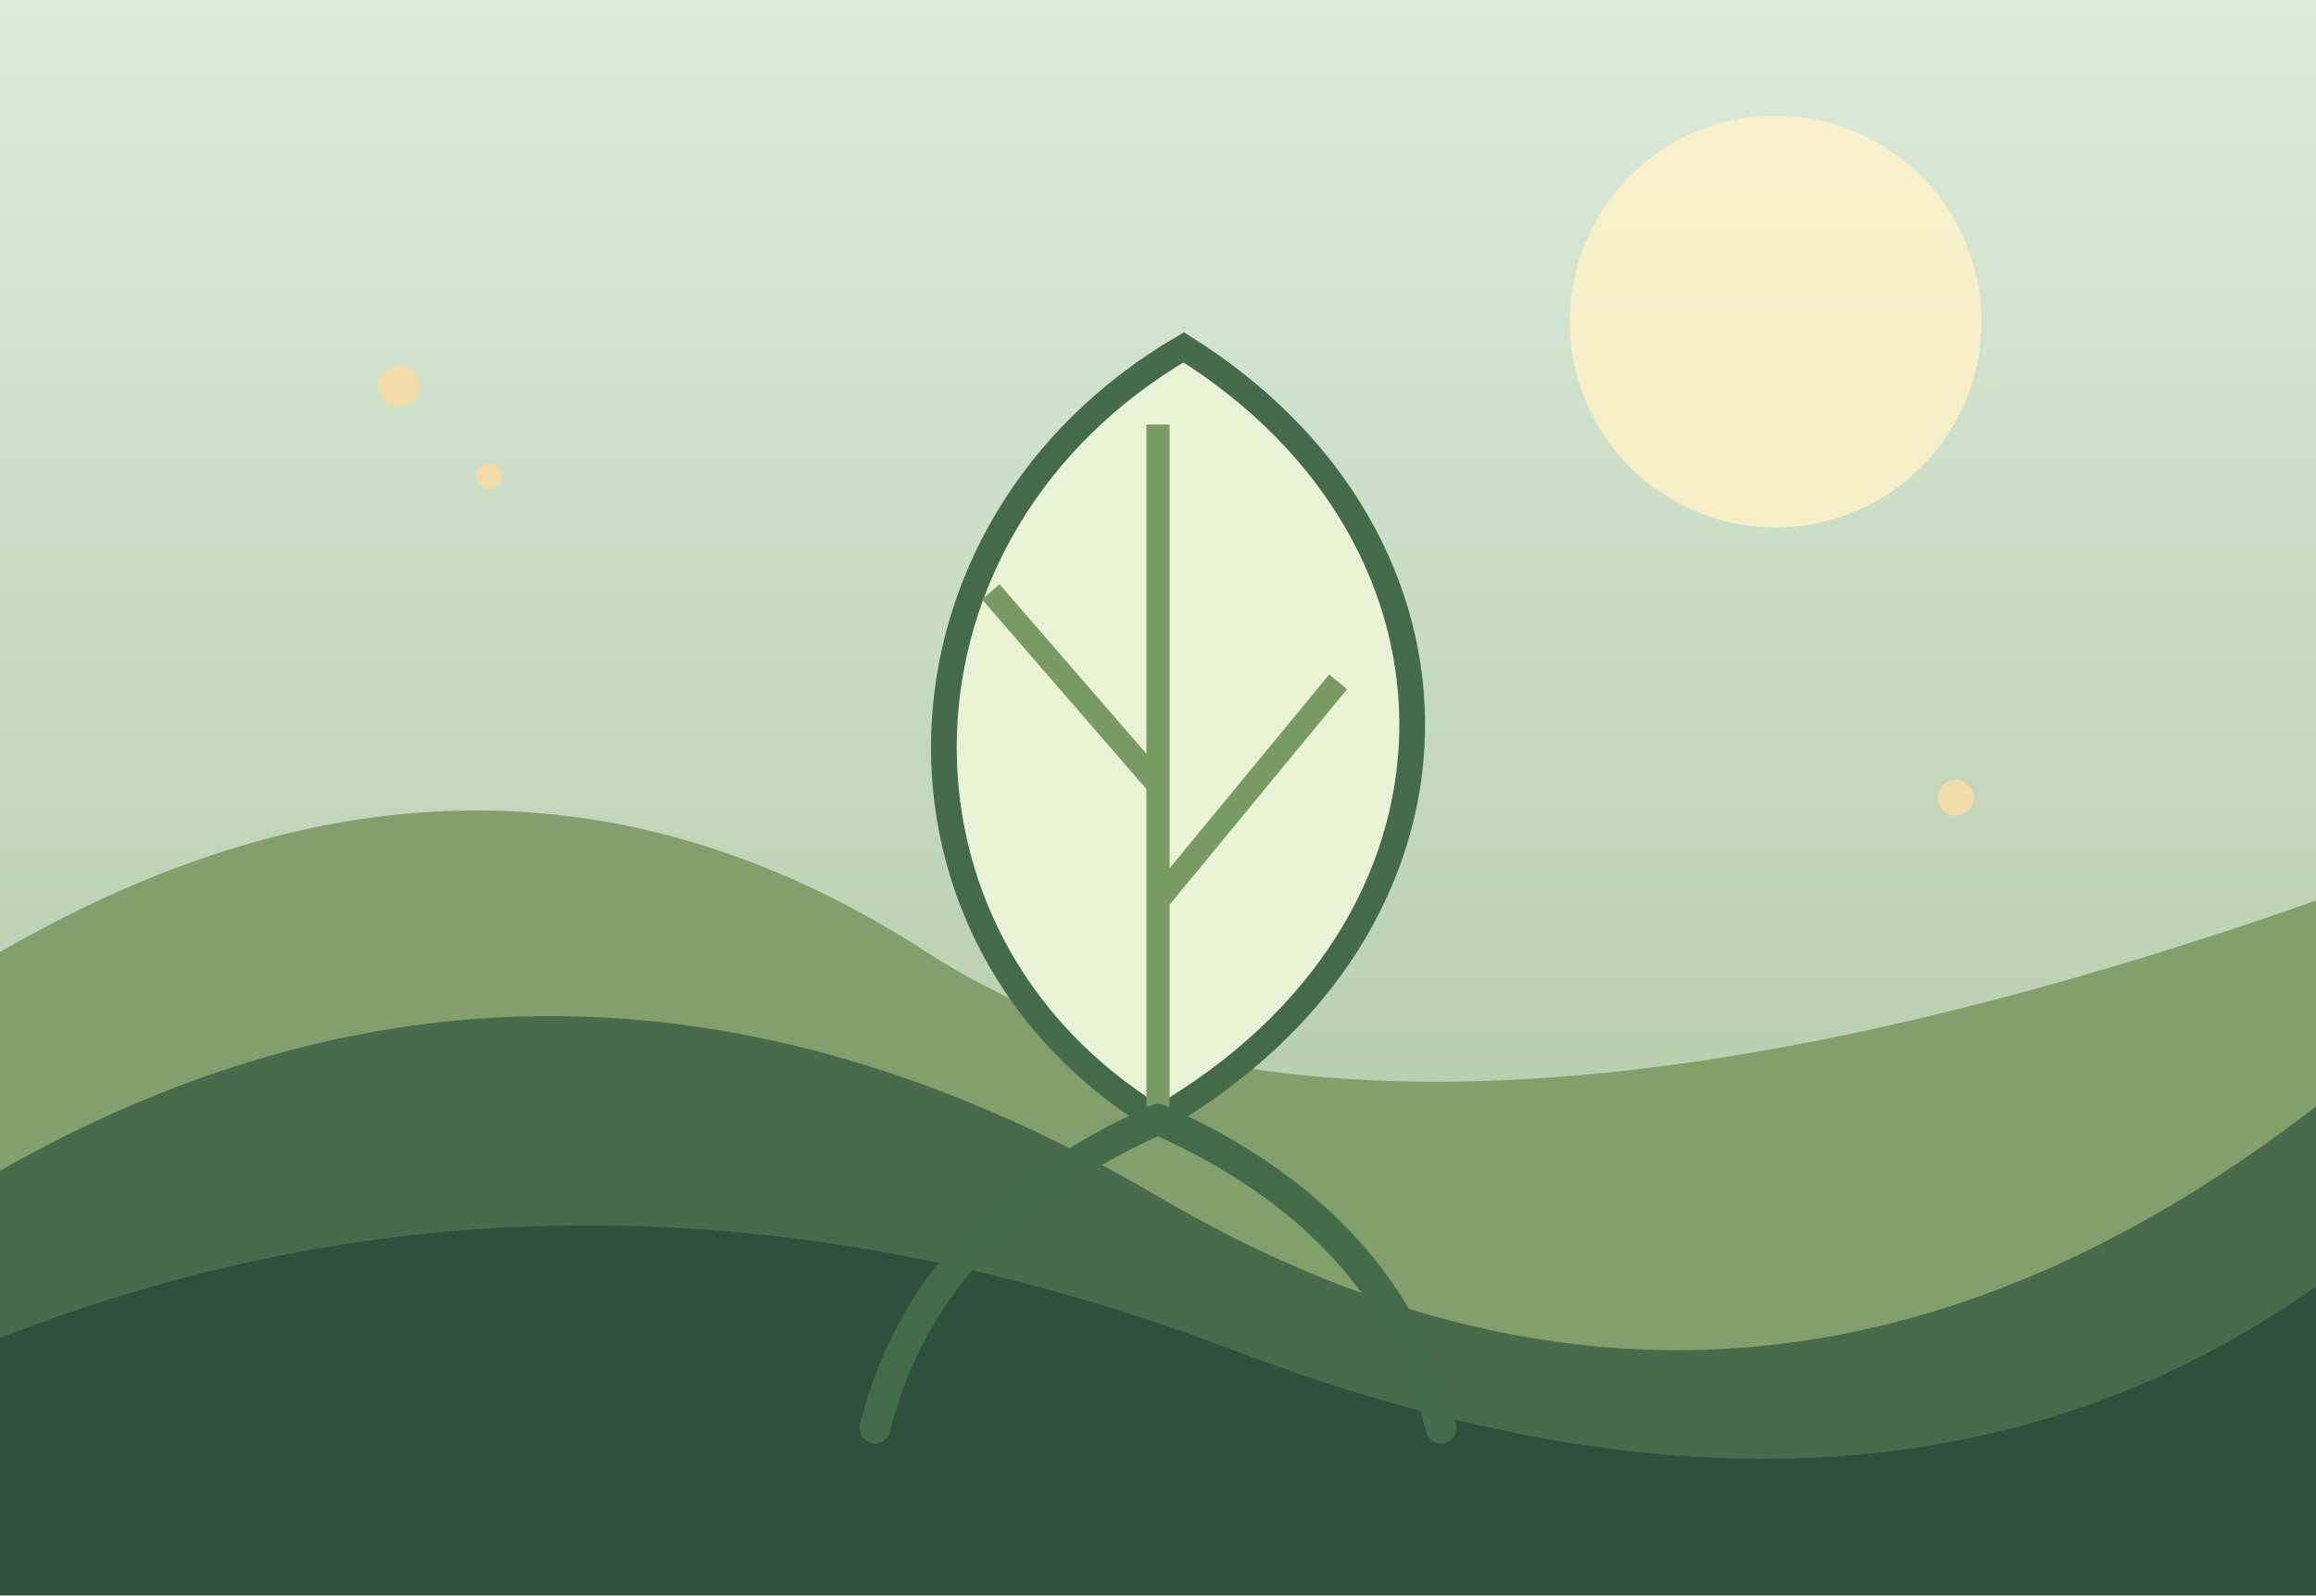
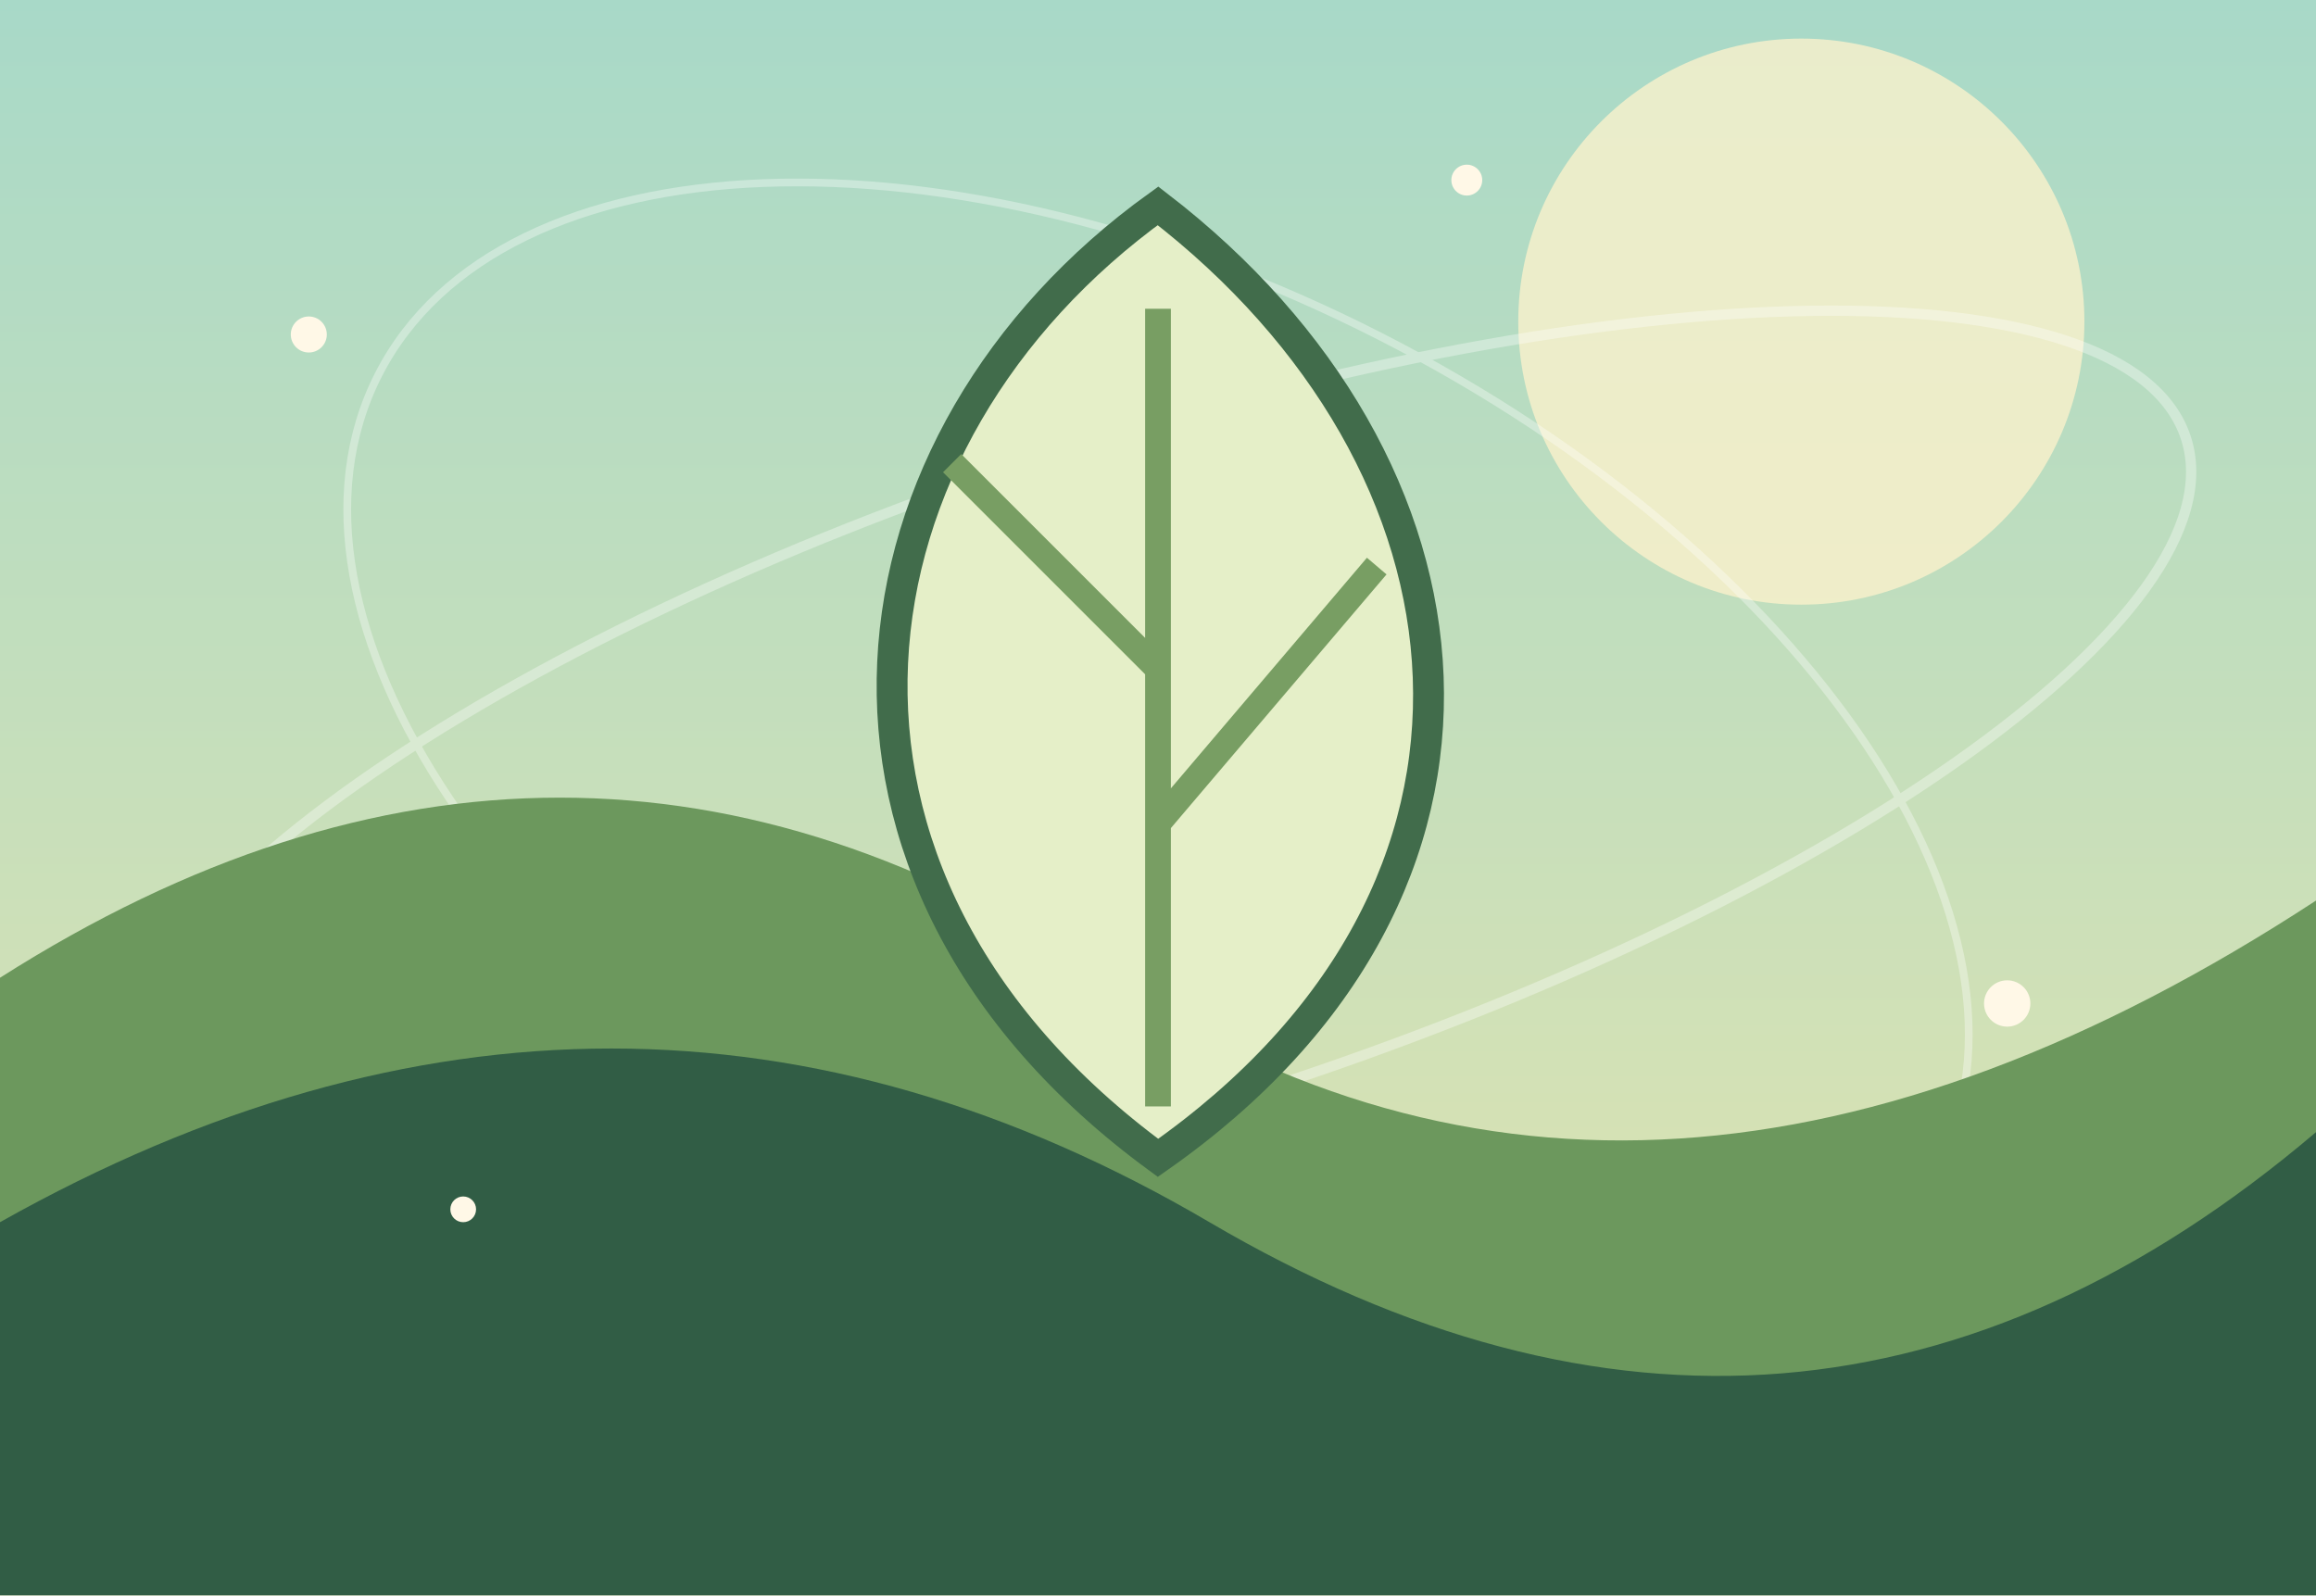
<svg xmlns="http://www.w3.org/2000/svg" viewBox="0 0 900 620">
  <defs>
-     <linearGradient id="g" x2="0" y2="1">
-       <stop stop-color="#dcebdc" />
-       <stop offset="1" stop-color="#a8c39a" />
+     <linearGradient id="sky" x2="0" y2="1">
+       <stop stop-color="#a8d9c8" />
+       <stop offset="1" stop-color="#e7e5ad" />
    </linearGradient>
  </defs>
-   <rect width="900" height="620" fill="url(#g)" />
-   <circle cx="690" cy="125" r="80" fill="#fff2c7" opacity=".8" />
-   <path d="M0 370Q190 260 360 370T900 350V620H0Z" fill="#829f6c" />
-   <path d="M0 455Q220 330 450 465T900 430V620H0Z" fill="#496b4c" />
-   <path d="M0 520Q230 430 480 525T900 500V620H0Z" fill="#304f3c" />
-   <g transform="translate(300 115)">
-     <path d="M150 320C35 250 40 90 160 20 280 95 280 245 150 320Z" fill="#eaf2d6" stroke="#456c4a" stroke-width="10" />
-     <path d="M150 315V50M150 190L85 115M150 235L220 150" fill="none" stroke="#789b64" stroke-width="9" />
-     <path d="M150 320q-90 40-110 120M150 320q90 40 110 120" fill="none" stroke="#456c4a" stroke-width="12" stroke-linecap="round" />
+   <rect width="900" height="620" fill="url(#sky)" />
+   <circle cx="700" cy="125" r="110" fill="#fff3cc" opacity=".75" />
+   <g fill="none" stroke="#fff" opacity=".34">
+     <ellipse cx="450" cy="300" rx="420" ry="130" transform="rotate(-18 450 300)" stroke-width="4" />
+     <ellipse cx="450" cy="300" rx="340" ry="190" transform="rotate(27 450 300)" stroke-width="3" />
  </g>
-   <g fill="#f1dca7">
-     <circle cx="155" cy="150" r="8" />
-     <circle cx="190" cy="185" r="5" />
-     <circle cx="760" cy="310" r="7" />
+   <path d="M0 380Q220 240 430 380T900 350V620H0Z" fill="#6c985d" />
+   <path d="M0 475Q240 340 470 475T900 440V620H0Z" fill="#315d45" />
+   <path d="M450 450C300 340 325 170 450 80 580 180 600 345 450 450Z" fill="#e5efc8" stroke="#416c4b" stroke-width="12" />
+   <path d="M450 430V120M450 260L370 180M450 320L535 220" stroke="#789e63" stroke-width="10" />
+   <g fill="#fff8e7">
+     <circle cx="120" cy="130" r="7" />
+     <circle cx="780" cy="390" r="9" />
+     <circle cx="180" cy="470" r="5" />
+     <circle cx="570" cy="70" r="6" />
  </g>
</svg>
